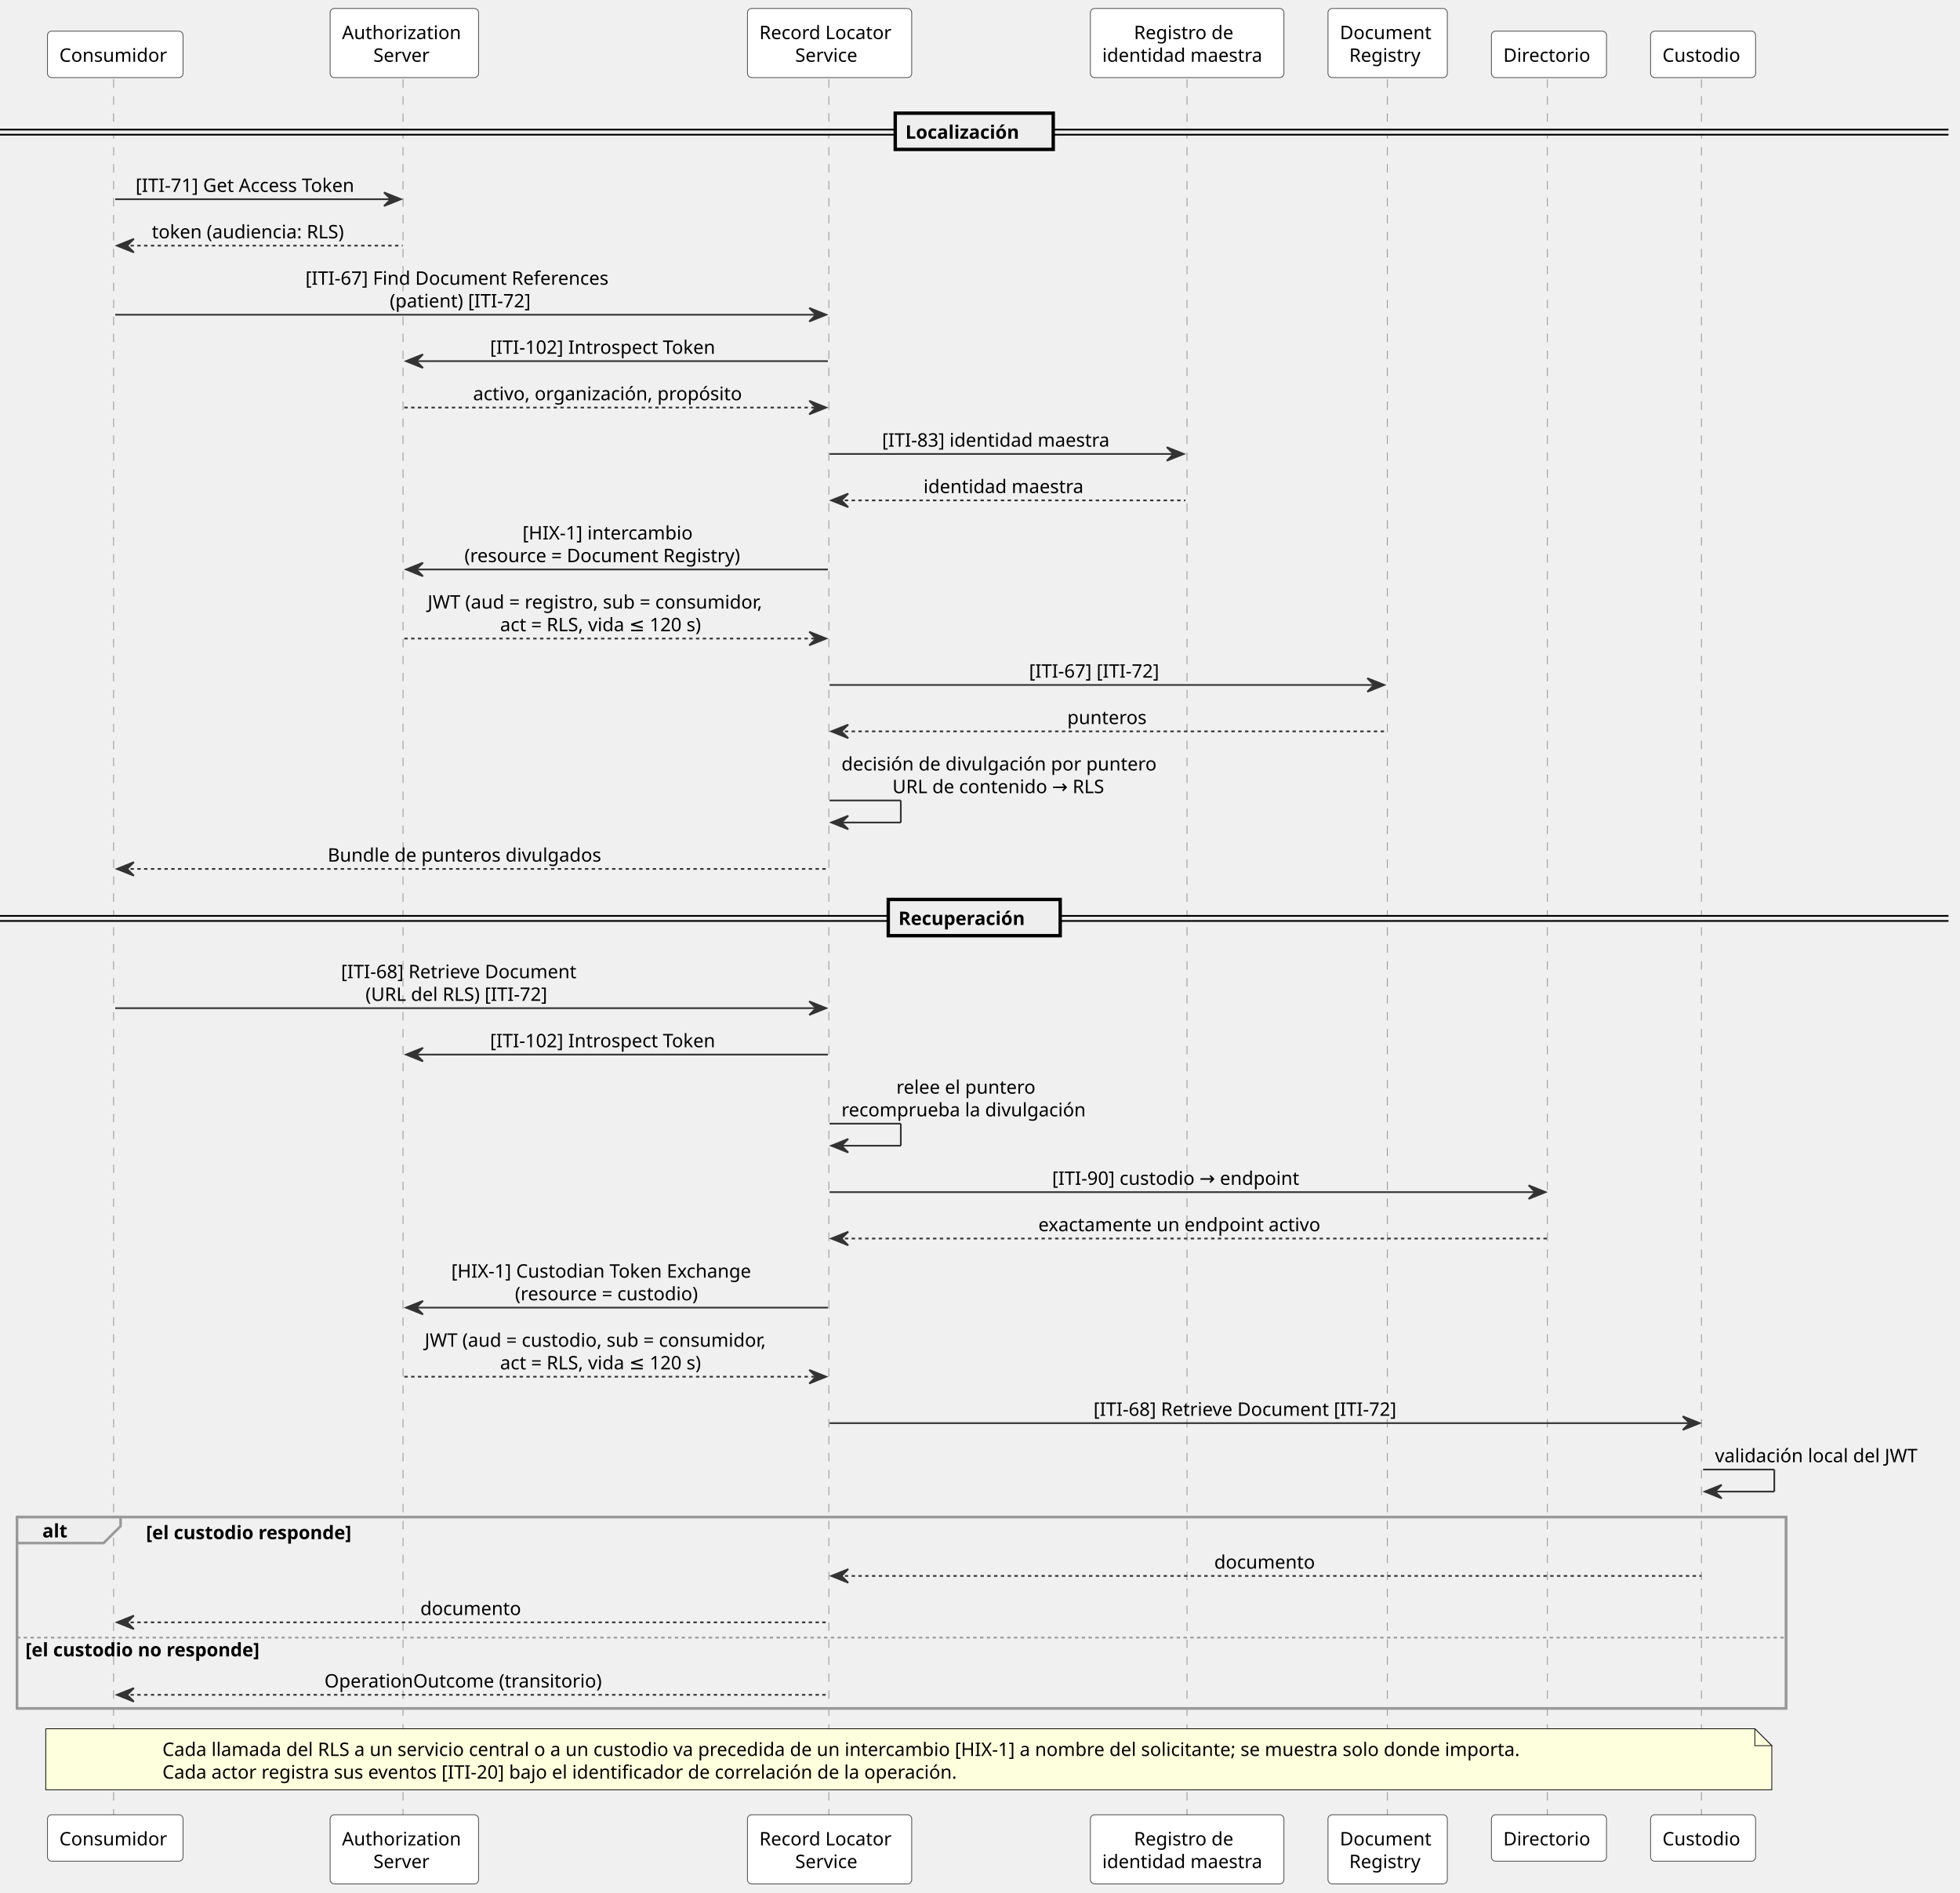
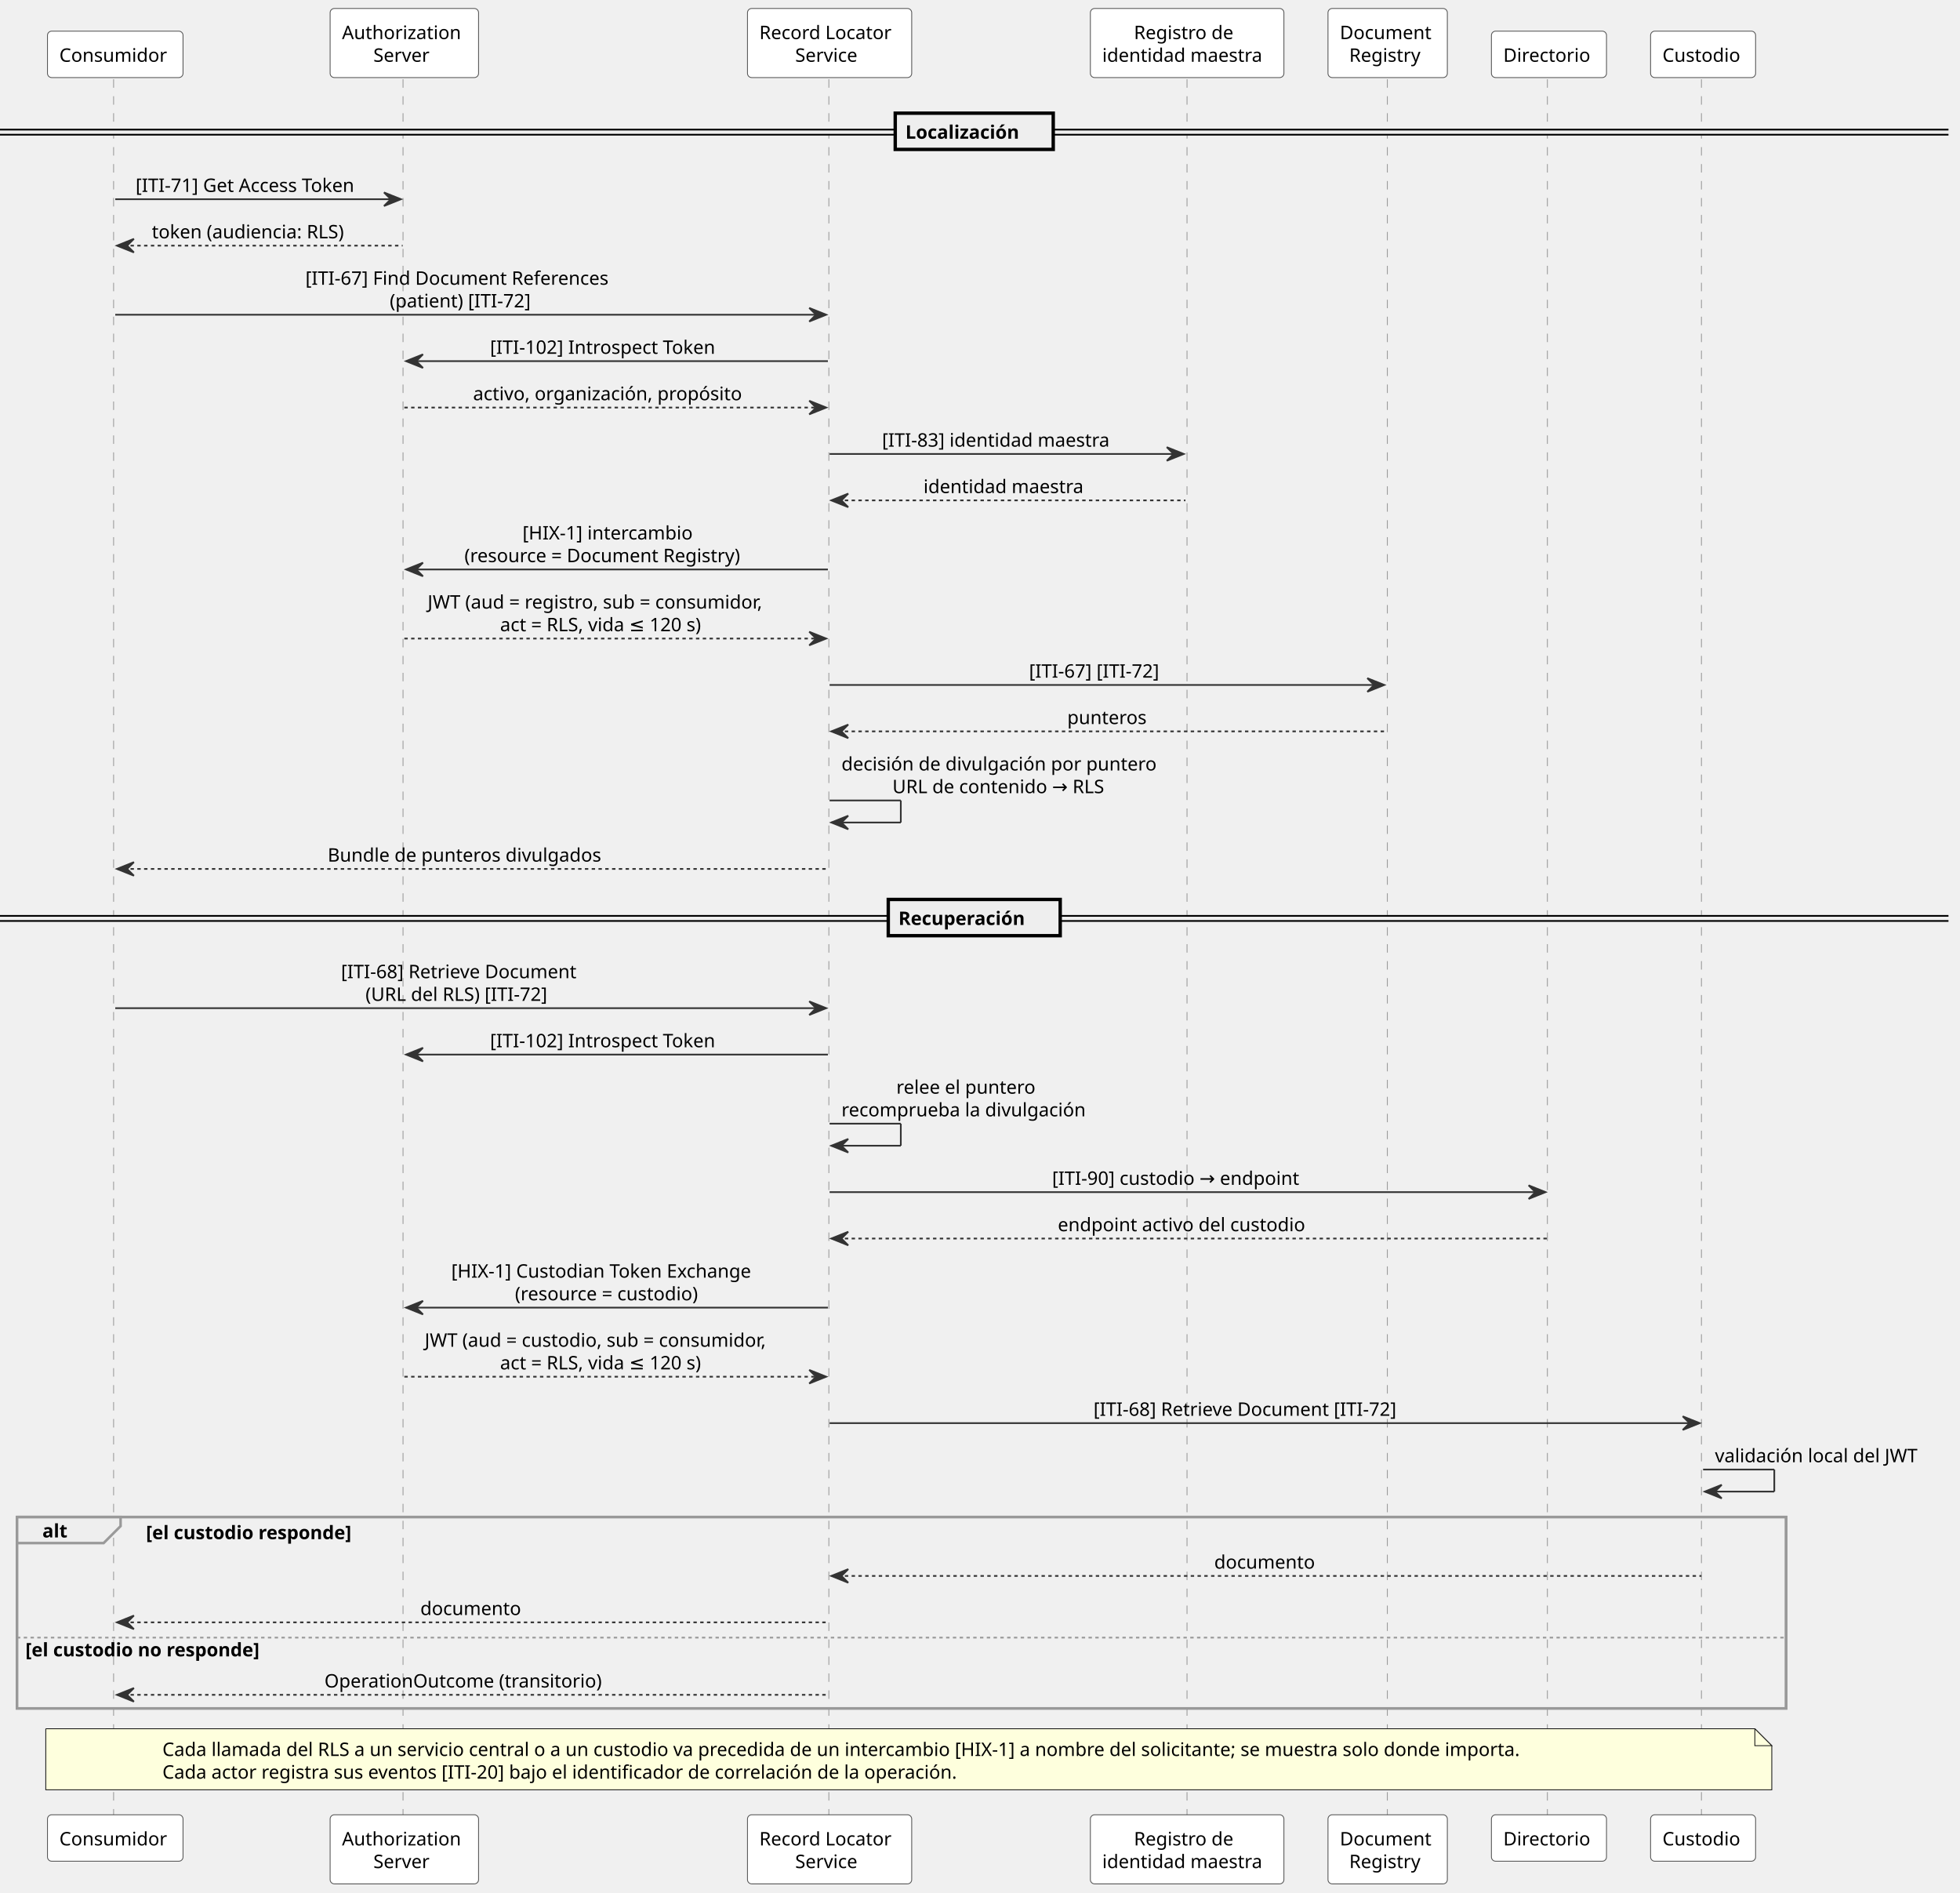
<svg xmlns="http://www.w3.org/2000/svg" contentStyleType="text/css" data-diagram-type="SEQUENCE" height="1116px" preserveAspectRatio="none" style="width:1156px;height:1116px;background:#FFFFFF;" version="1.1" viewBox="0 0 1156 1116" width="1156px" zoomAndPan="magnify">
  <defs />
  <g>
    <rect fill="none" height="112.843" style="stroke:#999999;stroke-width:1.5;" width="1043.438" x="10" y="894.534" />
    <g class="participant-lifeline" data-entity-uid="part1" data-qualified-name="C" id="part1-lifeline">
      <g>
        <rect fill="#000000" fill-opacity="0" height="1024.377" width="8" x="63.976" y="46.737" />
        <line style="stroke:#999999;stroke-width:0.5;stroke-dasharray:5,5;" x1="67" x2="67" y1="46.737" y2="1071.115" />
      </g>
    </g>
    <g class="participant-lifeline" data-entity-uid="part2" data-qualified-name="AS" id="part2-lifeline">
      <g>
        <rect fill="#000000" fill-opacity="0" height="1024.377" width="8" x="234.478" y="46.737" />
        <line style="stroke:#999999;stroke-width:0.5;stroke-dasharray:5,5;" x1="237.707" x2="237.707" y1="46.737" y2="1071.115" />
      </g>
    </g>
    <g class="participant-lifeline" data-entity-uid="part3" data-qualified-name="RLS" id="part3-lifeline">
      <g>
        <rect fill="#000000" fill-opacity="0" height="1024.377" width="8" x="485.288" y="46.737" />
        <line style="stroke:#999999;stroke-width:0.5;stroke-dasharray:5,5;" x1="488.856" x2="488.856" y1="46.737" y2="1071.115" />
      </g>
    </g>
    <g class="participant-lifeline" data-entity-uid="part4" data-qualified-name="PMIR" id="part4-lifeline">
      <g>
        <rect fill="#000000" fill-opacity="0" height="1024.377" width="8" x="696.171" y="46.737" />
        <line style="stroke:#999999;stroke-width:0.5;stroke-dasharray:5,5;" x1="700.099" x2="700.099" y1="46.737" y2="1071.115" />
      </g>
    </g>
    <g class="participant-lifeline" data-entity-uid="part5" data-qualified-name="REG" id="part5-lifeline">
      <g>
        <rect fill="#000000" fill-opacity="0" height="1024.377" width="8" x="814.439" y="46.737" />
        <line style="stroke:#999999;stroke-width:0.5;stroke-dasharray:5,5;" x1="818.243" x2="818.243" y1="46.737" y2="1071.115" />
      </g>
    </g>
    <g class="participant-lifeline" data-entity-uid="part6" data-qualified-name="DIR" id="part6-lifeline">
      <g>
        <rect fill="#000000" fill-opacity="0" height="1024.377" width="8" x="909.57" y="46.737" />
        <line style="stroke:#999999;stroke-width:0.5;stroke-dasharray:5,5;" x1="912.634" x2="912.634" y1="46.737" y2="1071.115" />
      </g>
    </g>
    <g class="participant-lifeline" data-entity-uid="part7" data-qualified-name="K" id="part7-lifeline">
      <g>
        <rect fill="#000000" fill-opacity="0" height="1024.377" width="8" x="1000.472" y="46.737" />
        <line style="stroke:#999999;stroke-width:0.5;stroke-dasharray:5,5;" x1="1003.506" x2="1003.506" y1="46.737" y2="1071.115" />
      </g>
    </g>
    <g class="participant participant-head" data-entity-uid="part1" data-qualified-name="C" id="part1-head">
      <rect fill="#FFFFFF" height="27.369" rx="2.5" ry="2.5" style="stroke:#555555;stroke-width:0.5;" width="79.952" x="28" y="18.369" />
      <text fill="#000000" font-family="Verdana" font-size="11" lengthAdjust="spacing" textLength="65.952" x="35" y="36.428">Consumidor</text>
    </g>
    <g class="participant participant-tail" data-entity-uid="part1" data-qualified-name="C" id="part1-tail">
      <rect fill="#FFFFFF" height="27.369" rx="2.5" ry="2.5" style="stroke:#555555;stroke-width:0.5;" width="79.952" x="28" y="1070.115" />
      <text fill="#000000" font-family="Verdana" font-size="11" lengthAdjust="spacing" textLength="65.952" x="35" y="1088.174">Consumidor</text>
    </g>
    <g class="participant participant-head" data-entity-uid="part2" data-qualified-name="AS" id="part2-head">
      <rect fill="#FFFFFF" height="40.737" rx="2.5" ry="2.5" style="stroke:#555555;stroke-width:0.5;" width="87.541" x="194.707" y="5" />
      <text fill="#000000" font-family="Verdana" font-size="11" lengthAdjust="spacing" textLength="73.541" x="201.707" y="23.059">Authorization</text>
      <text fill="#000000" font-family="Verdana" font-size="11" lengthAdjust="spacing" textLength="36.523" x="220.216" y="36.428">Server</text>
    </g>
    <g class="participant participant-tail" data-entity-uid="part2" data-qualified-name="AS" id="part2-tail">
      <rect fill="#FFFFFF" height="40.737" rx="2.5" ry="2.5" style="stroke:#555555;stroke-width:0.5;" width="87.541" x="194.707" y="1070.115" />
      <text fill="#000000" font-family="Verdana" font-size="11" lengthAdjust="spacing" textLength="73.541" x="201.707" y="1088.174">Authorization</text>
      <text fill="#000000" font-family="Verdana" font-size="11" lengthAdjust="spacing" textLength="36.523" x="220.216" y="1101.543">Server</text>
    </g>
    <g class="participant participant-head" data-entity-uid="part3" data-qualified-name="RLS" id="part3-head">
      <rect fill="#FFFFFF" height="40.737" rx="2.5" ry="2.5" style="stroke:#555555;stroke-width:0.5;" width="96.865" x="440.856" y="5" />
      <text fill="#000000" font-family="Verdana" font-size="11" lengthAdjust="spacing" textLength="82.865" x="447.856" y="23.059">Record Locator</text>
      <text fill="#000000" font-family="Verdana" font-size="11" lengthAdjust="spacing" textLength="40.579" x="468.999" y="36.428">Service</text>
    </g>
    <g class="participant participant-tail" data-entity-uid="part3" data-qualified-name="RLS" id="part3-tail">
      <rect fill="#FFFFFF" height="40.737" rx="2.5" ry="2.5" style="stroke:#555555;stroke-width:0.5;" width="96.865" x="440.856" y="1070.115" />
      <text fill="#000000" font-family="Verdana" font-size="11" lengthAdjust="spacing" textLength="82.865" x="447.856" y="1088.174">Record Locator</text>
      <text fill="#000000" font-family="Verdana" font-size="11" lengthAdjust="spacing" textLength="40.579" x="468.999" y="1101.543">Service</text>
    </g>
    <g class="participant participant-head" data-entity-uid="part4" data-qualified-name="PMIR" id="part4-head">
      <rect fill="#FFFFFF" height="40.737" rx="2.5" ry="2.5" style="stroke:#555555;stroke-width:0.5;" width="114.144" x="643.099" y="5" />
      <text fill="#000000" font-family="Verdana" font-size="11" lengthAdjust="spacing" textLength="62.783" x="668.78" y="23.059">Registro de</text>
      <text fill="#000000" font-family="Verdana" font-size="11" lengthAdjust="spacing" textLength="100.144" x="650.099" y="36.428">identidad maestra</text>
    </g>
    <g class="participant participant-tail" data-entity-uid="part4" data-qualified-name="PMIR" id="part4-tail">
      <rect fill="#FFFFFF" height="40.737" rx="2.5" ry="2.5" style="stroke:#555555;stroke-width:0.5;" width="114.144" x="643.099" y="1070.115" />
      <text fill="#000000" font-family="Verdana" font-size="11" lengthAdjust="spacing" textLength="62.783" x="668.78" y="1088.174">Registro de</text>
      <text fill="#000000" font-family="Verdana" font-size="11" lengthAdjust="spacing" textLength="100.144" x="650.099" y="1101.543">identidad maestra</text>
    </g>
    <g class="participant participant-head" data-entity-uid="part5" data-qualified-name="REG" id="part5-head">
      <rect fill="#FFFFFF" height="40.737" rx="2.5" ry="2.5" style="stroke:#555555;stroke-width:0.5;" width="70.391" x="783.243" y="5" />
      <text fill="#000000" font-family="Verdana" font-size="11" lengthAdjust="spacing" textLength="56.391" x="790.243" y="23.059">Document</text>
      <text fill="#000000" font-family="Verdana" font-size="11" lengthAdjust="spacing" textLength="45.343" x="795.767" y="36.428">Registry</text>
    </g>
    <g class="participant participant-tail" data-entity-uid="part5" data-qualified-name="REG" id="part5-tail">
      <rect fill="#FFFFFF" height="40.737" rx="2.5" ry="2.5" style="stroke:#555555;stroke-width:0.5;" width="70.391" x="783.243" y="1070.115" />
      <text fill="#000000" font-family="Verdana" font-size="11" lengthAdjust="spacing" textLength="56.391" x="790.243" y="1088.174">Document</text>
      <text fill="#000000" font-family="Verdana" font-size="11" lengthAdjust="spacing" textLength="45.343" x="795.767" y="1101.543">Registry</text>
    </g>
    <g class="participant participant-head" data-entity-uid="part6" data-qualified-name="DIR" id="part6-head">
      <rect fill="#FFFFFF" height="27.369" rx="2.5" ry="2.5" style="stroke:#555555;stroke-width:0.5;" width="67.872" x="879.634" y="18.369" />
      <text fill="#000000" font-family="Verdana" font-size="11" lengthAdjust="spacing" textLength="53.872" x="886.634" y="36.428">Directorio</text>
    </g>
    <g class="participant participant-tail" data-entity-uid="part6" data-qualified-name="DIR" id="part6-tail">
      <rect fill="#FFFFFF" height="27.369" rx="2.5" ry="2.5" style="stroke:#555555;stroke-width:0.5;" width="67.872" x="879.634" y="1070.115" />
      <text fill="#000000" font-family="Verdana" font-size="11" lengthAdjust="spacing" textLength="53.872" x="886.634" y="1088.174">Directorio</text>
    </g>
    <g class="participant participant-head" data-entity-uid="part7" data-qualified-name="K" id="part7-head">
      <rect fill="#FFFFFF" height="27.369" rx="2.5" ry="2.5" style="stroke:#555555;stroke-width:0.5;" width="61.932" x="973.506" y="18.369" />
      <text fill="#000000" font-family="Verdana" font-size="11" lengthAdjust="spacing" textLength="47.932" x="980.506" y="36.428">Custodio</text>
    </g>
    <g class="participant participant-tail" data-entity-uid="part7" data-qualified-name="K" id="part7-tail">
      <rect fill="#FFFFFF" height="27.369" rx="2.5" ry="2.5" style="stroke:#555555;stroke-width:0.5;" width="61.932" x="973.506" y="1070.115" />
      <text fill="#000000" font-family="Verdana" font-size="11" lengthAdjust="spacing" textLength="47.932" x="980.506" y="1088.174">Custodio</text>
    </g>
    <rect fill="#EEEEEE" height="3" style="stroke:#EEEEEE;stroke-width:1;" width="1149.205" x="0" y="76.422" />
    <line style="stroke:#000000;stroke-width:1;" x1="0" x2="1149.205" y1="76.422" y2="76.422" />
    <line style="stroke:#000000;stroke-width:1;" x1="0" x2="1149.205" y1="79.422" y2="79.422" />
    <rect fill="#EEEEEE" height="21.369" style="stroke:#000000;stroke-width:2;" width="93.191" x="528.007" y="66.737" />
    <text fill="#000000" font-family="Verdana" font-size="11" font-weight="bold" lengthAdjust="spacing" textLength="75.432" x="534.007" y="81.796">Localización</text>
    <g class="message" data-entity-1="part1" data-entity-2="part2" id="msg1">
      <polygon fill="#333333" points="226.478,113.475,236.478,117.475,226.478,121.475,230.478,117.475" style="stroke:#333333;stroke-width:1;" />
      <line style="stroke:#333333;stroke-width:1;" x1="67.976" x2="232.478" y1="117.475" y2="117.475" />
      <text fill="#000000" font-family="Verdana" font-size="11" lengthAdjust="spacing" textLength="146.502" x="79.976" y="113.165">[ITI-71] Get Access Token</text>
    </g>
    <g class="message" data-entity-1="part2" data-entity-2="part1" id="msg2">
      <polygon fill="#333333" points="78.976,140.843,68.976,144.843,78.976,148.843,74.976,144.843" style="stroke:#333333;stroke-width:1;" />
      <line style="stroke:#333333;stroke-width:1;stroke-dasharray:2,2;" x1="72.976" x2="237.478" y1="144.843" y2="144.843" />
      <text fill="#000000" font-family="Verdana" font-size="11" lengthAdjust="spacing" textLength="127.354" x="89.55" y="140.534">token (audiencia: RLS)</text>
    </g>
    <g class="message" data-entity-1="part1" data-entity-2="part3" id="msg3">
      <polygon fill="#333333" points="477.288,181.581,487.288,185.581,477.288,189.581,481.288,185.581" style="stroke:#333333;stroke-width:1;" />
      <line style="stroke:#333333;stroke-width:1;" x1="67.976" x2="483.288" y1="185.581" y2="185.581" />
      <text fill="#000000" font-family="Verdana" font-size="11" lengthAdjust="spacing" textLength="197.001" x="180.132" y="167.902">[ITI-67] Find Document References</text>
      <text fill="#000000" font-family="Verdana" font-size="11" lengthAdjust="spacing" textLength="97.528" x="229.868" y="181.271">(patient) [ITI-72]</text>
    </g>
    <g class="message" data-entity-1="part3" data-entity-2="part2" id="msg4">
      <polygon fill="#333333" points="249.478,208.949,239.478,212.949,249.478,216.949,245.478,212.949" style="stroke:#333333;stroke-width:1;" />
      <line style="stroke:#333333;stroke-width:1;" x1="243.478" x2="488.288" y1="212.949" y2="212.949" />
      <text fill="#000000" font-family="Verdana" font-size="11" lengthAdjust="spacing" textLength="149.714" x="289.026" y="208.64">[ITI-102] Introspect Token</text>
    </g>
    <g class="message" data-entity-1="part2" data-entity-2="part3" id="msg5">
      <polygon fill="#333333" points="477.288,236.318,487.288,240.318,477.288,244.318,481.288,240.318" style="stroke:#333333;stroke-width:1;" />
      <line style="stroke:#333333;stroke-width:1;stroke-dasharray:2,2;" x1="238.478" x2="483.288" y1="240.318" y2="240.318" />
      <text fill="#000000" font-family="Verdana" font-size="11" lengthAdjust="spacing" textLength="169.71" x="279.028" y="236.008">activo, organización, propósito</text>
    </g>
    <g class="message" data-entity-1="part3" data-entity-2="part4" id="msg6">
      <polygon fill="#333333" points="688.171,263.687,698.171,267.687,688.171,271.687,692.171,267.687" style="stroke:#333333;stroke-width:1;" />
      <line style="stroke:#333333;stroke-width:1;" x1="489.288" x2="694.171" y1="267.687" y2="267.687" />
      <text fill="#000000" font-family="Verdana" font-size="11" lengthAdjust="spacing" textLength="149.021" x="520.219" y="263.377">[ITI-83] identidad maestra</text>
    </g>
    <g class="message" data-entity-1="part4" data-entity-2="part3" id="msg7">
      <polygon fill="#333333" points="500.288,291.055,490.288,295.055,500.288,299.055,496.288,295.055" style="stroke:#333333;stroke-width:1;" />
      <line style="stroke:#333333;stroke-width:1;stroke-dasharray:2,2;" x1="494.288" x2="699.171" y1="295.055" y2="295.055" />
      <text fill="#000000" font-family="Verdana" font-size="11" lengthAdjust="spacing" textLength="100.144" x="544.658" y="290.746">identidad maestra</text>
    </g>
    <g class="message" data-entity-1="part3" data-entity-2="part2" id="msg8">
      <polygon fill="#333333" points="249.478,331.793,239.478,335.793,249.478,339.793,245.478,335.793" style="stroke:#333333;stroke-width:1;" />
      <line style="stroke:#333333;stroke-width:1;" x1="243.478" x2="488.288" y1="335.793" y2="335.793" />
      <text fill="#000000" font-family="Verdana" font-size="11" lengthAdjust="spacing" textLength="111.423" x="308.171" y="318.114">[HIX-1] intercambio</text>
      <text fill="#000000" font-family="Verdana" font-size="11" lengthAdjust="spacing" textLength="179.921" x="273.923" y="331.483">(resource = Document Registry)</text>
    </g>
    <g class="message" data-entity-1="part2" data-entity-2="part3" id="msg9">
      <polygon fill="#333333" points="477.288,372.53,487.288,376.53,477.288,380.53,481.288,376.53" style="stroke:#333333;stroke-width:1;" />
      <line style="stroke:#333333;stroke-width:1;stroke-dasharray:2,2;" x1="238.478" x2="483.288" y1="376.53" y2="376.53" />
      <text fill="#000000" font-family="Verdana" font-size="11" lengthAdjust="spacing" textLength="223.384" x="252.191" y="358.852">JWT (aud = registro, sub = consumidor,</text>
      <text fill="#000000" font-family="Verdana" font-size="11" lengthAdjust="spacing" textLength="137.865" x="294.95" y="372.22">act = RLS, vida ≤ 120 s)</text>
    </g>
    <g class="message" data-entity-1="part3" data-entity-2="part5" id="msg10">
      <polygon fill="#333333" points="806.439,399.898,816.439,403.898,806.439,407.898,810.439,403.898" style="stroke:#333333;stroke-width:1;" />
      <line style="stroke:#333333;stroke-width:1;" x1="489.288" x2="812.439" y1="403.898" y2="403.898" />
      <text fill="#000000" font-family="Verdana" font-size="11" lengthAdjust="spacing" textLength="93.887" x="606.92" y="399.589">[ITI-67] [ITI-72]</text>
    </g>
    <g class="message" data-entity-1="part5" data-entity-2="part3" id="msg11">
      <polygon fill="#333333" points="500.288,427.267,490.288,431.267,500.288,435.267,496.288,431.267" style="stroke:#333333;stroke-width:1;" />
      <line style="stroke:#333333;stroke-width:1;stroke-dasharray:2,2;" x1="494.288" x2="817.439" y1="431.267" y2="431.267" />
      <text fill="#000000" font-family="Verdana" font-size="11" lengthAdjust="spacing" textLength="48.764" x="629.481" y="426.957">punteros</text>
    </g>
    <g class="message" data-entity-1="part3" data-entity-2="part3" id="msg12">
      <line style="stroke:#333333;stroke-width:1;" x1="489.288" x2="531.288" y1="472.004" y2="472.004" />
      <line style="stroke:#333333;stroke-width:1;" x1="531.288" x2="531.288" y1="472.004" y2="485.004" />
      <line style="stroke:#333333;stroke-width:1;" x1="490.288" x2="531.288" y1="485.004" y2="485.004" />
      <polygon fill="#333333" points="500.288,481.004,490.288,485.004,500.288,489.004,496.288,485.004" style="stroke:#333333;stroke-width:1;" />
      <text fill="#000000" font-family="Verdana" font-size="11" lengthAdjust="spacing" textLength="196.883" x="496.288" y="454.326">decisión de divulgación por puntero</text>
      <text fill="#000000" font-family="Verdana" font-size="11" lengthAdjust="spacing" textLength="136.753" x="526.353" y="467.695">URL de contenido → RLS</text>
    </g>
    <g class="message" data-entity-1="part3" data-entity-2="part1" id="msg13">
      <polygon fill="#333333" points="78.976,508.373,68.976,512.373,78.976,516.373,74.976,512.373" style="stroke:#333333;stroke-width:1;" />
      <line style="stroke:#333333;stroke-width:1;stroke-dasharray:2,2;" x1="72.976" x2="488.288" y1="512.373" y2="512.373" />
      <text fill="#000000" font-family="Verdana" font-size="11" lengthAdjust="spacing" textLength="170.742" x="193.261" y="508.063">Bundle de punteros divulgados</text>
    </g>
    <rect fill="#EEEEEE" height="3" style="stroke:#EEEEEE;stroke-width:1;" width="1149.205" x="0" y="540.057" />
    <line style="stroke:#000000;stroke-width:1;" x1="0" x2="1149.205" y1="540.057" y2="540.057" />
    <line style="stroke:#000000;stroke-width:1;" x1="0" x2="1149.205" y1="543.057" y2="543.057" />
    <rect fill="#EEEEEE" height="21.369" style="stroke:#000000;stroke-width:2;" width="101.409" x="523.898" y="530.373" />
    <text fill="#000000" font-family="Verdana" font-size="11" font-weight="bold" lengthAdjust="spacing" textLength="83.649" x="529.898" y="545.432">Recuperación</text>
    <g class="message" data-entity-1="part1" data-entity-2="part3" id="msg14">
      <polygon fill="#333333" points="477.288,590.479,487.288,594.479,477.288,598.479,481.288,594.479" style="stroke:#333333;stroke-width:1;" />
      <line style="stroke:#333333;stroke-width:1;" x1="67.976" x2="483.288" y1="594.479" y2="594.479" />
      <text fill="#000000" font-family="Verdana" font-size="11" lengthAdjust="spacing" textLength="154.999" x="201.133" y="576.801">[ITI-68] Retrieve Document</text>
      <text fill="#000000" font-family="Verdana" font-size="11" lengthAdjust="spacing" textLength="126.14" x="215.562" y="590.169">(URL del RLS) [ITI-72]</text>
    </g>
    <g class="message" data-entity-1="part3" data-entity-2="part2" id="msg15">
      <polygon fill="#333333" points="249.478,617.848,239.478,621.848,249.478,625.848,245.478,621.848" style="stroke:#333333;stroke-width:1;" />
      <line style="stroke:#333333;stroke-width:1;" x1="243.478" x2="488.288" y1="621.848" y2="621.848" />
      <text fill="#000000" font-family="Verdana" font-size="11" lengthAdjust="spacing" textLength="149.714" x="289.026" y="617.538">[ITI-102] Introspect Token</text>
    </g>
    <g class="message" data-entity-1="part3" data-entity-2="part3" id="msg16">
      <line style="stroke:#333333;stroke-width:1;" x1="489.288" x2="531.288" y1="662.585" y2="662.585" />
      <line style="stroke:#333333;stroke-width:1;" x1="531.288" x2="531.288" y1="662.585" y2="675.585" />
      <line style="stroke:#333333;stroke-width:1;" x1="490.288" x2="531.288" y1="675.585" y2="675.585" />
      <polygon fill="#333333" points="500.288,671.585,490.288,675.585,500.288,679.585,496.288,675.585" style="stroke:#333333;stroke-width:1;" />
      <text fill="#000000" font-family="Verdana" font-size="11" lengthAdjust="spacing" textLength="87.71" x="528.654" y="644.907">relee el puntero</text>
      <text fill="#000000" font-family="Verdana" font-size="11" lengthAdjust="spacing" textLength="152.442" x="496.288" y="658.275">recomprueba la divulgación</text>
    </g>
    <g class="message" data-entity-1="part3" data-entity-2="part6" id="msg17">
      <polygon fill="#333333" points="901.57,698.954,911.57,702.954,901.57,706.954,905.57,702.954" style="stroke:#333333;stroke-width:1;" />
      <line style="stroke:#333333;stroke-width:1;" x1="489.288" x2="907.57" y1="702.954" y2="702.954" />
      <text fill="#000000" font-family="Verdana" font-size="11" lengthAdjust="spacing" textLength="161.804" x="620.527" y="698.644">[ITI-90] custodio → endpoint</text>
    </g>
    <g class="message" data-entity-1="part6" data-entity-2="part3" id="msg18">
      <polygon fill="#333333" points="500.288,726.322,490.288,730.322,500.288,734.322,496.288,730.322" style="stroke:#333333;stroke-width:1;" />
      <line style="stroke:#333333;stroke-width:1;stroke-dasharray:2,2;" x1="494.288" x2="912.57" y1="730.322" y2="730.322" />
-       <text fill="#000000" font-family="Verdana" font-size="11" lengthAdjust="spacing" textLength="178.052" x="612.403" y="726.013">exactamente un endpoint activo</text>
+       <text fill="#000000" font-family="Verdana" font-size="11" lengthAdjust="spacing" textLength="155.096" x="623.881" y="726.013">endpoint activo del custodio</text>
    </g>
    <g class="message" data-entity-1="part3" data-entity-2="part2" id="msg19">
      <polygon fill="#333333" points="249.478,767.06,239.478,771.06,249.478,775.06,245.478,771.06" style="stroke:#333333;stroke-width:1;" />
      <line style="stroke:#333333;stroke-width:1;" x1="243.478" x2="488.288" y1="771.06" y2="771.06" />
      <text fill="#000000" font-family="Verdana" font-size="11" lengthAdjust="spacing" textLength="195.443" x="266.161" y="753.381">[HIX-1] Custodian Token Exchange</text>
      <text fill="#000000" font-family="Verdana" font-size="11" lengthAdjust="spacing" textLength="120.302" x="303.732" y="766.75">(resource = custodio)</text>
    </g>
    <g class="message" data-entity-1="part2" data-entity-2="part3" id="msg20">
      <polygon fill="#333333" points="477.288,807.797,487.288,811.797,477.288,815.797,481.288,811.797" style="stroke:#333333;stroke-width:1;" />
      <line style="stroke:#333333;stroke-width:1;stroke-dasharray:2,2;" x1="238.478" x2="483.288" y1="811.797" y2="811.797" />
      <text fill="#000000" font-family="Verdana" font-size="11" lengthAdjust="spacing" textLength="226.81" x="250.478" y="794.119">JWT (aud = custodio, sub = consumidor,</text>
      <text fill="#000000" font-family="Verdana" font-size="11" lengthAdjust="spacing" textLength="137.865" x="294.95" y="807.487">act = RLS, vida ≤ 120 s)</text>
    </g>
    <g class="message" data-entity-1="part3" data-entity-2="part7" id="msg21">
      <polygon fill="#333333" points="992.472,835.165,1002.472,839.165,992.472,843.165,996.472,839.165" style="stroke:#333333;stroke-width:1;" />
      <line style="stroke:#333333;stroke-width:1;" x1="489.288" x2="998.472" y1="839.165" y2="839.165" />
      <text fill="#000000" font-family="Verdana" font-size="11" lengthAdjust="spacing" textLength="203.876" x="644.942" y="834.856">[ITI-68] Retrieve Document [ITI-72]</text>
    </g>
    <g class="message" data-entity-1="part7" data-entity-2="part7" id="msg22">
      <line style="stroke:#333333;stroke-width:1;" x1="1004.472" x2="1046.472" y1="866.534" y2="866.534" />
      <line style="stroke:#333333;stroke-width:1;" x1="1046.472" x2="1046.472" y1="866.534" y2="879.534" />
      <line style="stroke:#333333;stroke-width:1;" x1="1005.472" x2="1046.472" y1="879.534" y2="879.534" />
      <polygon fill="#333333" points="1015.472,875.534,1005.472,879.534,1015.472,883.534,1011.472,879.534" style="stroke:#333333;stroke-width:1;" />
      <text fill="#000000" font-family="Verdana" font-size="11" lengthAdjust="spacing" textLength="130.732" x="1011.472" y="862.225">validación local del JWT</text>
    </g>
    <path d="M10,894.534 L71.119,894.534 L71.119,899.903 L61.119,909.903 L10,909.903 L10,894.534" fill="#EEEEEE" style="stroke:#999999;stroke-width:1.5;" />
    <rect fill="none" height="112.843" style="stroke:#999999;stroke-width:1.5;" width="1043.438" x="10" y="894.534" />
    <text fill="#000000" font-family="Verdana" font-size="11" font-weight="bold" lengthAdjust="spacing" textLength="16.119" x="25" y="906.593">alt</text>
    <text fill="#000000" font-family="Verdana" font-size="11" font-weight="bold" lengthAdjust="spacing" textLength="140.315" x="86.119" y="907.593">[el custodio responde]</text>
    <g class="message" data-entity-1="part7" data-entity-2="part3" id="msg23">
      <polygon fill="#333333" points="500.288,925.271,490.288,929.271,500.288,933.271,496.288,929.271" style="stroke:#333333;stroke-width:1;" />
      <line style="stroke:#333333;stroke-width:1;stroke-dasharray:2,2;" x1="494.288" x2="1003.472" y1="929.271" y2="929.271" />
      <text fill="#000000" font-family="Verdana" font-size="11" lengthAdjust="spacing" textLength="61.445" x="716.158" y="924.962">documento</text>
    </g>
    <g class="message" data-entity-1="part3" data-entity-2="part1" id="msg24">
      <polygon fill="#333333" points="78.976,952.64,68.976,956.64,78.976,960.64,74.976,956.64" style="stroke:#333333;stroke-width:1;" />
      <line style="stroke:#333333;stroke-width:1;stroke-dasharray:2,2;" x1="72.976" x2="488.288" y1="956.64" y2="956.64" />
      <text fill="#000000" font-family="Verdana" font-size="11" lengthAdjust="spacing" textLength="61.445" x="247.909" y="952.331">documento</text>
    </g>
    <line style="stroke:#999999;stroke-width:1;stroke-dasharray:2,2;" x1="10" x2="1053.438" y1="965.64" y2="965.64" />
    <text fill="#000000" font-family="Verdana" font-size="11" font-weight="bold" lengthAdjust="spacing" textLength="159.462" x="15" y="976.699">[el custodio no responde]</text>
    <g class="message" data-entity-1="part3" data-entity-2="part1" id="msg25">
      <polygon fill="#333333" points="78.976,995.377,68.976,999.377,78.976,1003.377,74.976,999.377" style="stroke:#333333;stroke-width:1;" />
      <line style="stroke:#333333;stroke-width:1;stroke-dasharray:2,2;" x1="72.976" x2="488.288" y1="999.377" y2="999.377" />
      <text fill="#000000" font-family="Verdana" font-size="11" lengthAdjust="spacing" textLength="174.571" x="191.346" y="995.068">OperationOutcome (transitorio)</text>
    </g>
    <path d="M27,1019.377 L27,1055.377 L1045,1055.377 L1045,1029.377 L1035,1019.377 L27,1019.377" fill="#FEFFDD" style="stroke:#181818;stroke-width:0.5;" />
    <path d="M1035,1019.377 L1035,1029.377 L1045,1029.377 L1035,1019.377" fill="#FEFFDD" style="stroke:#181818;stroke-width:0.5;" />
    <text fill="#000000" font-family="Verdana" font-size="11" lengthAdjust="spacing" textLength="871.874" x="95.782" y="1035.437">Cada llamada del RLS a un servicio central o a un custodio va precedida de un intercambio [HIX-1] a nombre del solicitante; se muestra solo donde importa.</text>
    <text fill="#000000" font-family="Verdana" font-size="11" lengthAdjust="spacing" textLength="511.548" x="95.782" y="1048.805">Cada actor registra sus eventos [ITI-20] bajo el identificador de correlación de la operación.</text>
  </g>
</svg>
